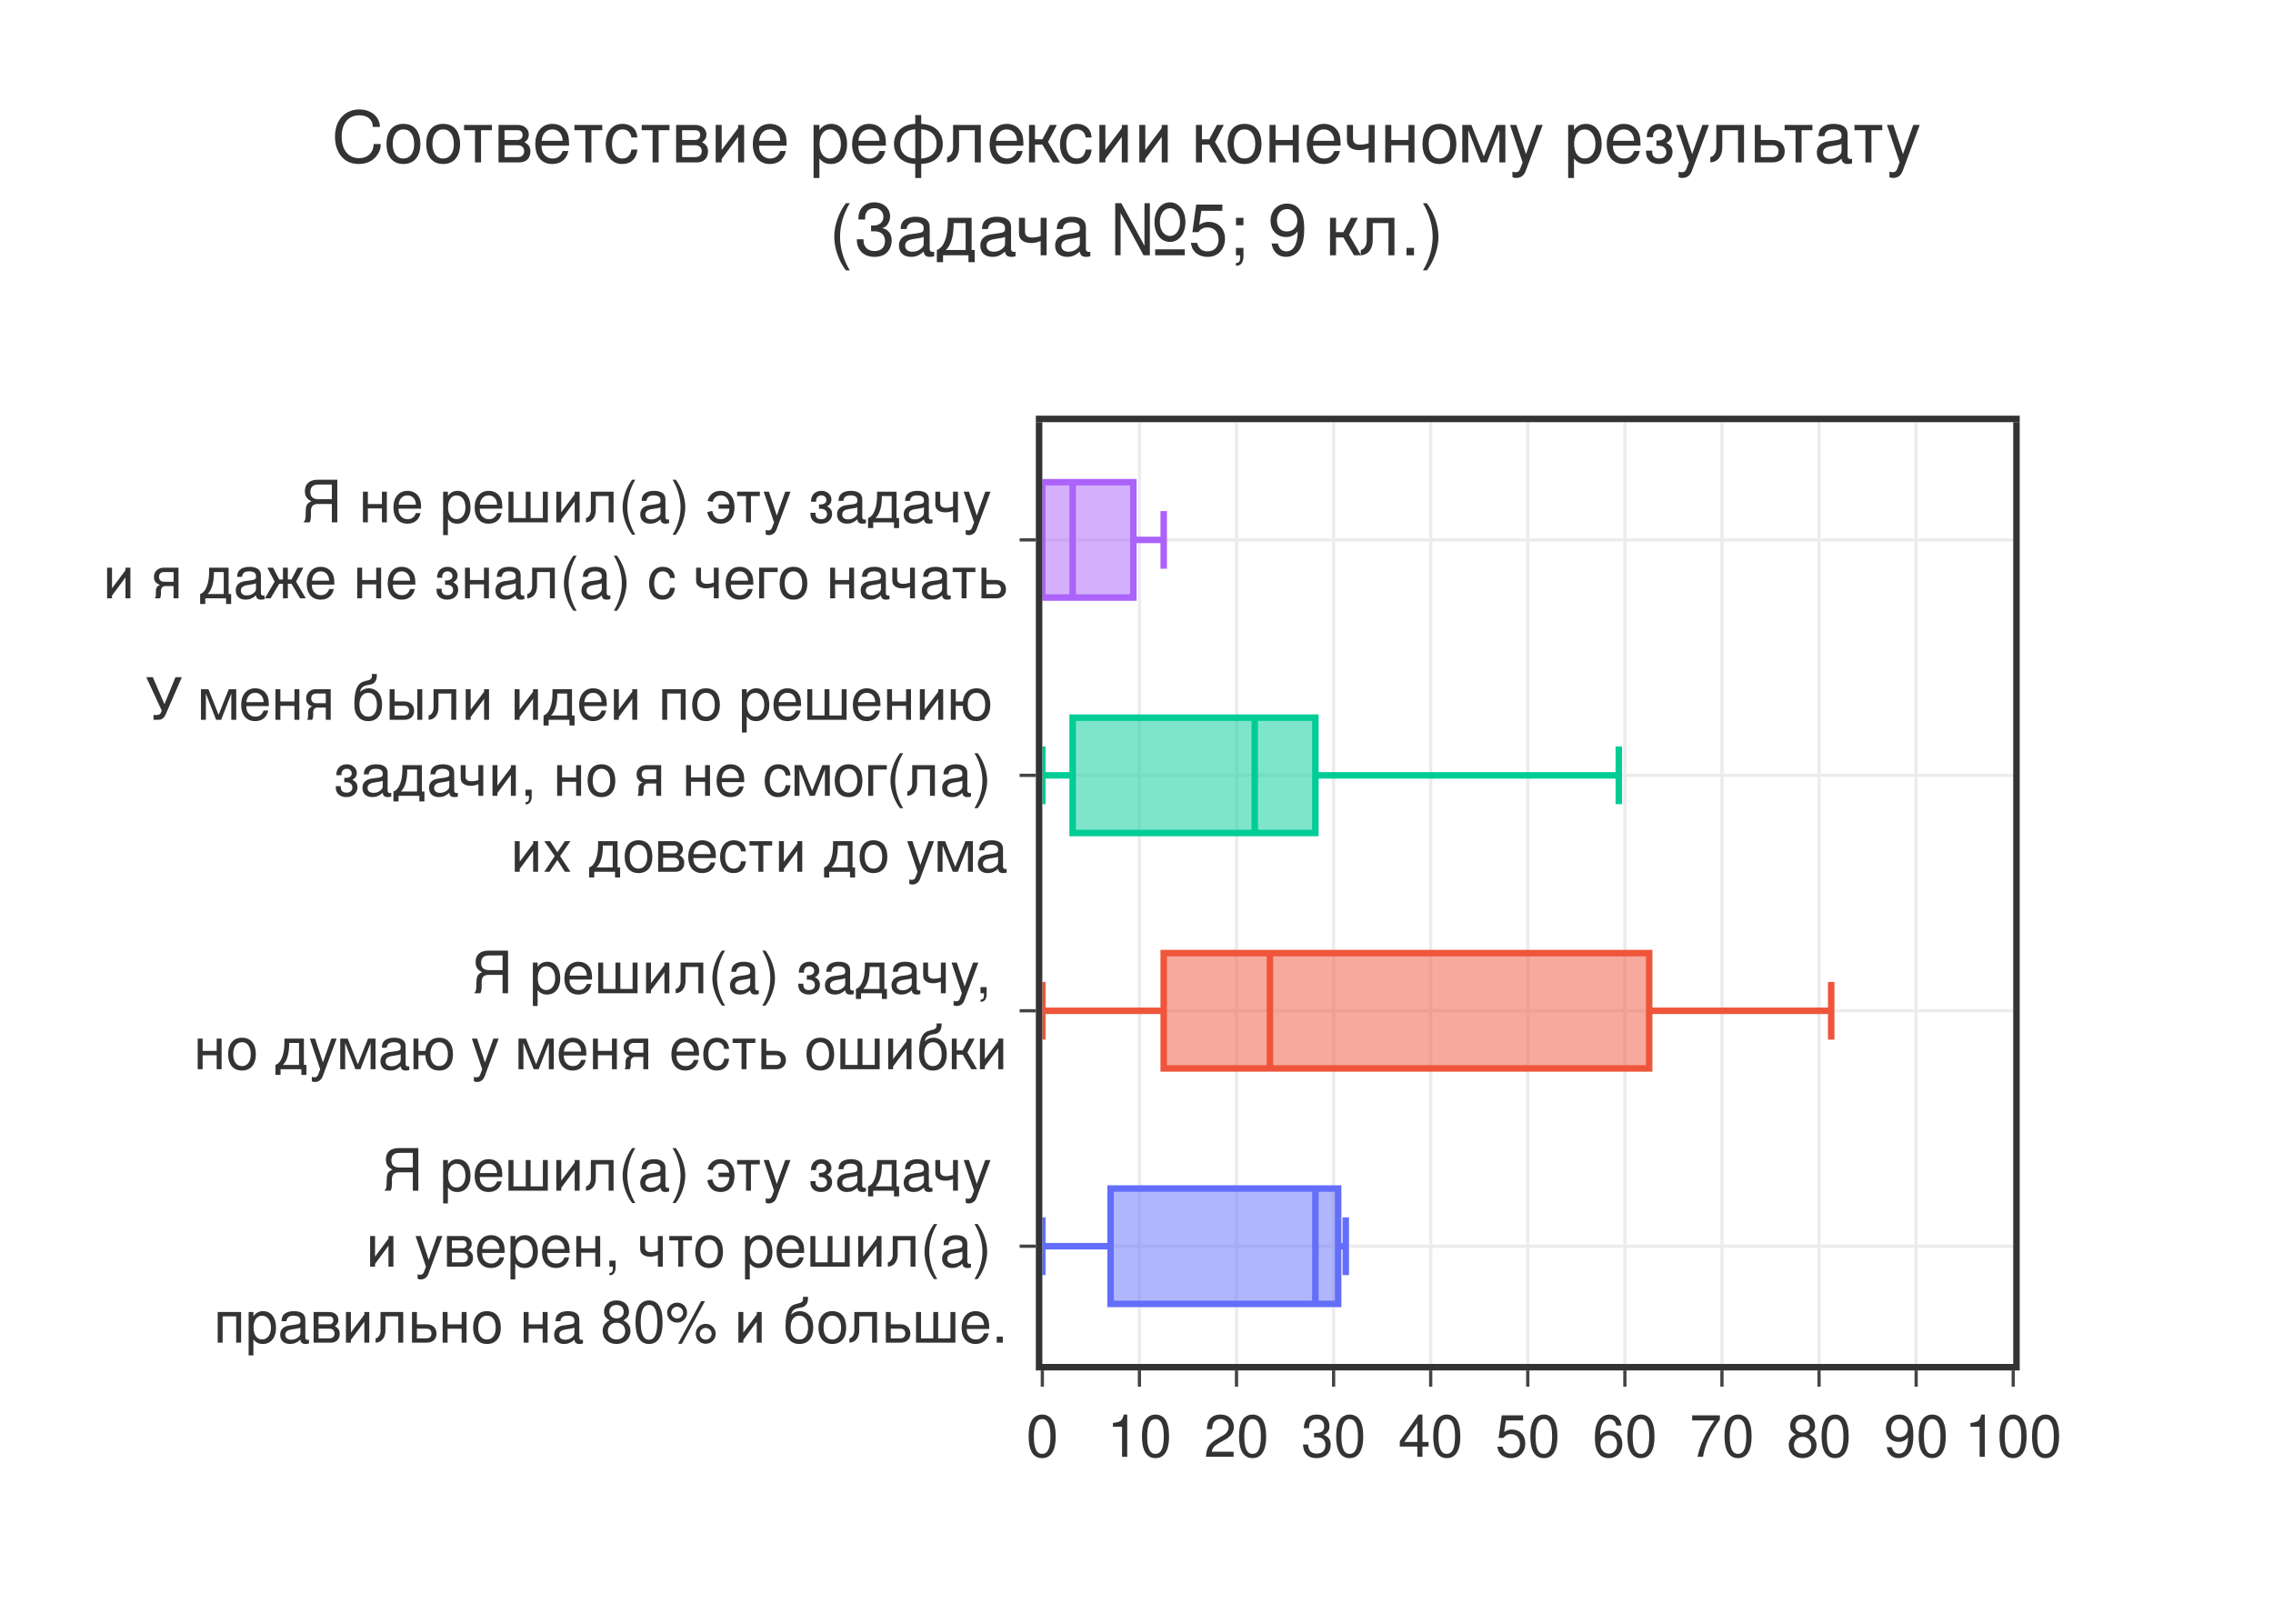
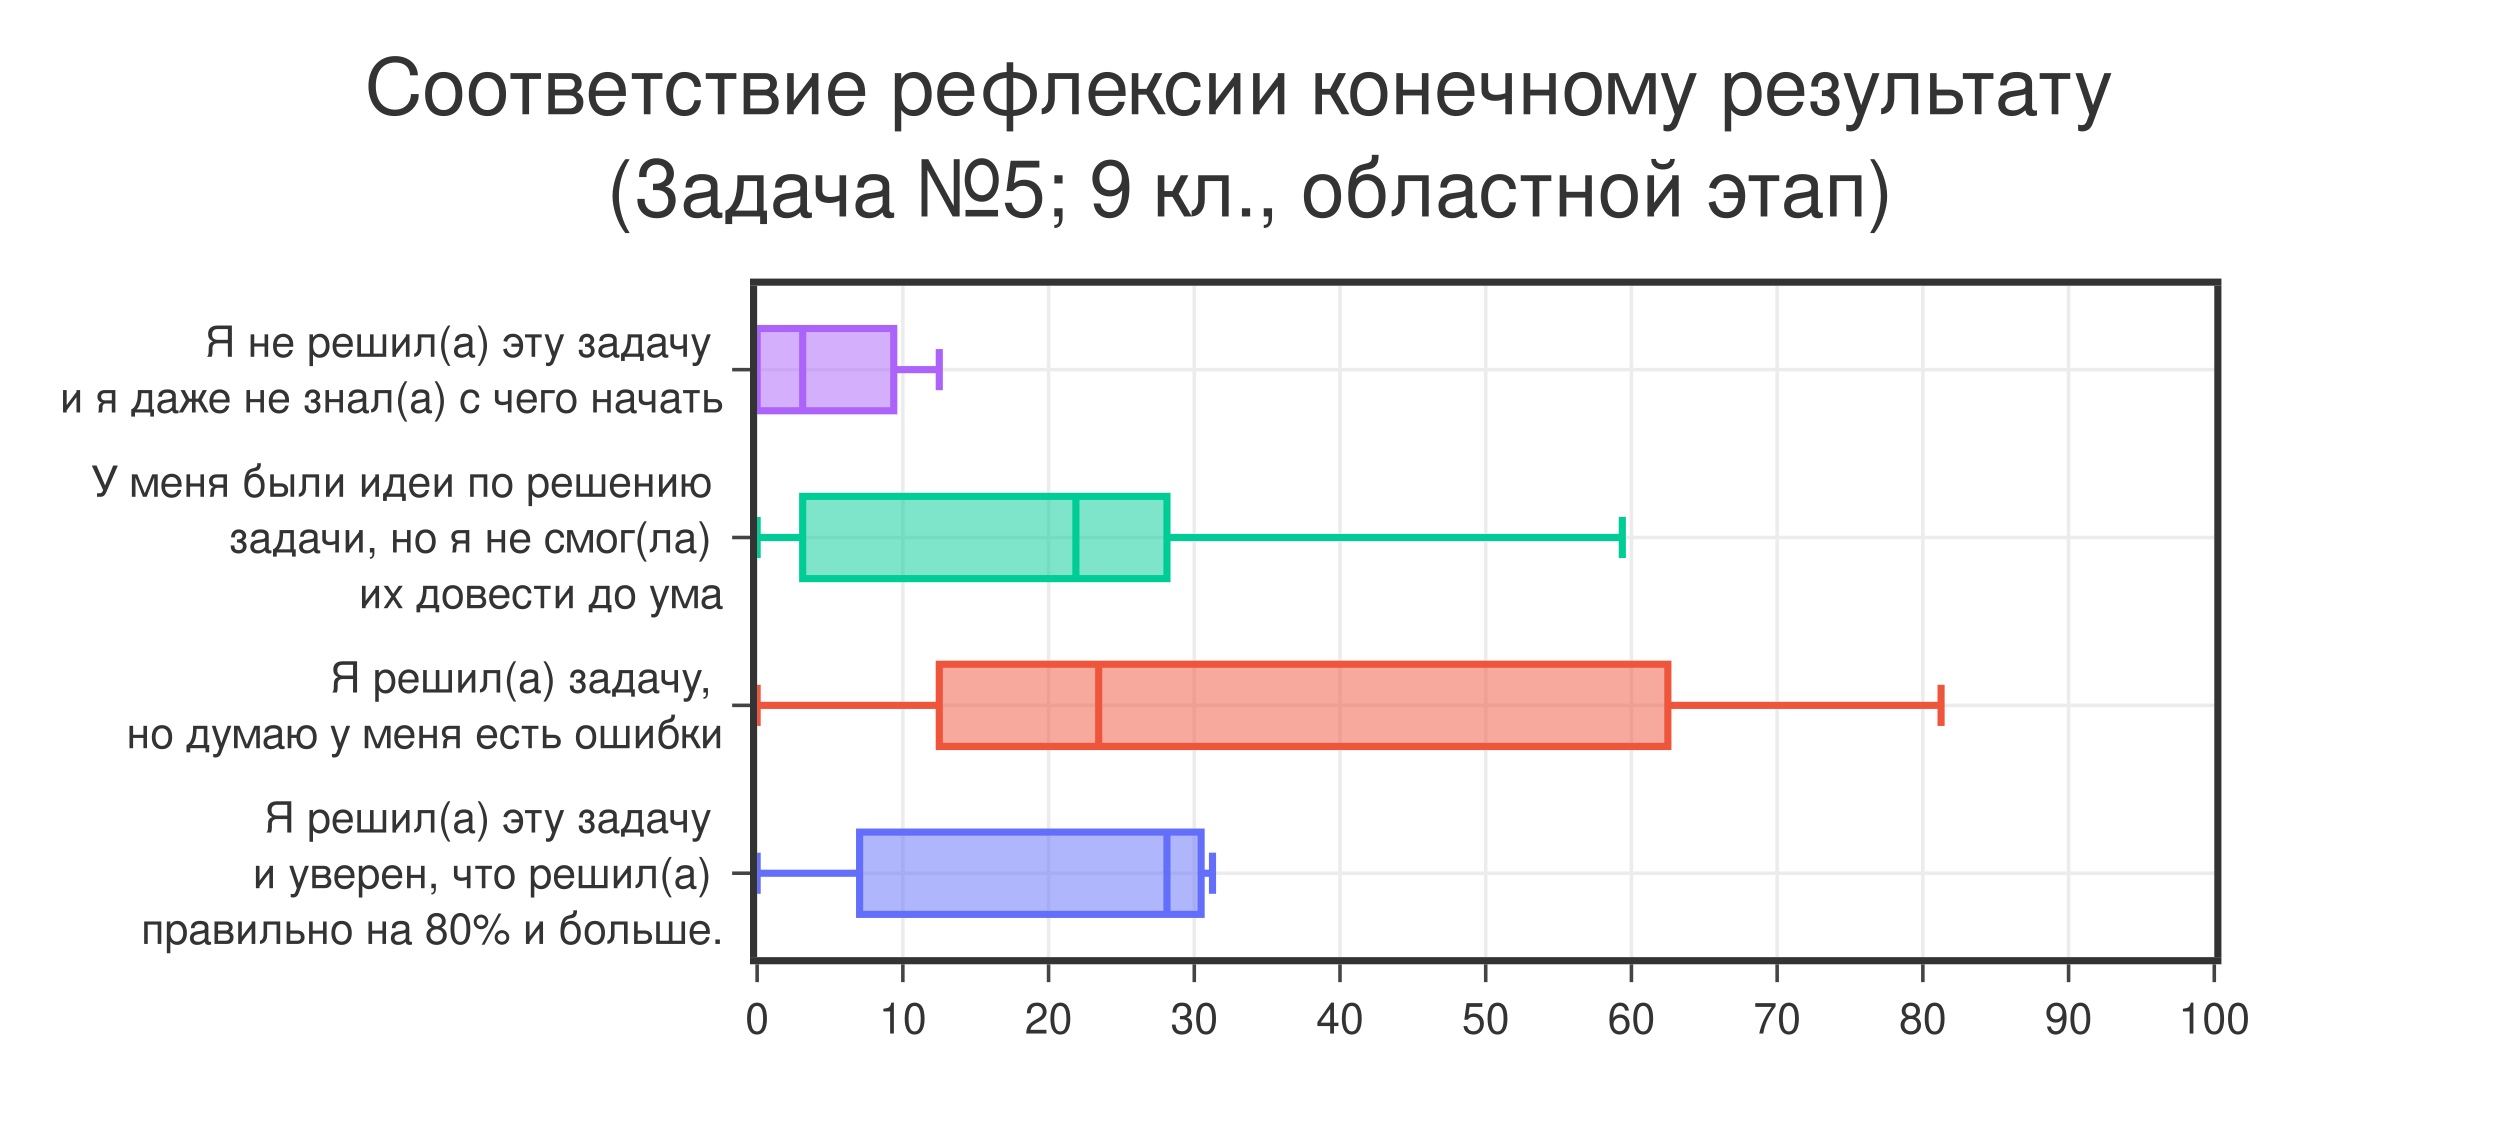
- <svg xmlns="http://www.w3.org/2000/svg" class="main-svg" width="700" height="500" style="" viewBox="0 0 700 500">
-   <rect x="0" y="0" width="700" height="500" style="fill: rgb(255, 255, 255); fill-opacity: 1;" />
-   <defs id="defs-ca51b5">
+ <svg xmlns="http://www.w3.org/2000/svg" class="main-svg" width="700" height="320" style="" viewBox="0 0 700 320">
+   <rect x="0" y="0" width="700" height="320" style="fill: rgb(255, 255, 255); fill-opacity: 1;" />
+   <defs id="defs-35a2ec">
    <g class="clips">
-       <clipPath id="clipca51b5xyplot" class="plotclip">
-         <rect width="299" height="290" />
+       <clipPath id="clip35a2ecxyplot" class="plotclip">
+         <rect width="408" height="188" />
      </clipPath>
-       <clipPath class="axesclip" id="clipca51b5x">
-         <rect x="321" y="0" width="299" height="500" />
+       <clipPath class="axesclip" id="clip35a2ecx">
+         <rect x="212" y="0" width="408" height="320" />
      </clipPath>
-       <clipPath class="axesclip" id="clipca51b5y">
-         <rect x="0" y="130" width="700" height="290" />
+       <clipPath class="axesclip" id="clip35a2ecy">
+         <rect x="0" y="80" width="700" height="188" />
      </clipPath>
-       <clipPath class="axesclip" id="clipca51b5xy">
-         <rect x="321" y="130" width="299" height="290" />
+       <clipPath class="axesclip" id="clip35a2ecxy">
+         <rect x="212" y="80" width="408" height="188" />
      </clipPath>
    </g>
    <g class="gradients" />
    <g class="patterns" />
  </defs>
  <g class="bglayer" />
  <g class="layer-below">
    <g class="imagelayer" />
    <g class="shapelayer" />
  </g>
  <g class="cartesianlayer">
    <g class="subplot xy">
      <g class="layer-subplot">
        <g class="shapelayer" />
        <g class="imagelayer" />
      </g>
      <g class="minor-gridlayer">
        <g class="x" />
        <g class="y" />
      </g>
      <g class="gridlayer">
        <g class="x">
-           <path class="xgrid crisp" transform="translate(350.9,0)" d="M0,130v290" style="stroke: rgb(236, 236, 236); stroke-opacity: 1; stroke-width: 1px;" />
-           <path class="xgrid crisp" transform="translate(380.8,0)" d="M0,130v290" style="stroke: rgb(236, 236, 236); stroke-opacity: 1; stroke-width: 1px;" />
-           <path class="xgrid crisp" transform="translate(410.7,0)" d="M0,130v290" style="stroke: rgb(236, 236, 236); stroke-opacity: 1; stroke-width: 1px;" />
-           <path class="xgrid crisp" transform="translate(440.6,0)" d="M0,130v290" style="stroke: rgb(236, 236, 236); stroke-opacity: 1; stroke-width: 1px;" />
-           <path class="xgrid crisp" transform="translate(470.5,0)" d="M0,130v290" style="stroke: rgb(236, 236, 236); stroke-opacity: 1; stroke-width: 1px;" />
-           <path class="xgrid crisp" transform="translate(500.4,0)" d="M0,130v290" style="stroke: rgb(236, 236, 236); stroke-opacity: 1; stroke-width: 1px;" />
-           <path class="xgrid crisp" transform="translate(530.3,0)" d="M0,130v290" style="stroke: rgb(236, 236, 236); stroke-opacity: 1; stroke-width: 1px;" />
-           <path class="xgrid crisp" transform="translate(560.2,0)" d="M0,130v290" style="stroke: rgb(236, 236, 236); stroke-opacity: 1; stroke-width: 1px;" />
-           <path class="xgrid crisp" transform="translate(590.1,0)" d="M0,130v290" style="stroke: rgb(236, 236, 236); stroke-opacity: 1; stroke-width: 1px;" />
+           <path class="xgrid crisp" transform="translate(252.8,0)" d="M0,80v188" style="stroke: rgb(236, 236, 236); stroke-opacity: 1; stroke-width: 1px;" />
+           <path class="xgrid crisp" transform="translate(293.6,0)" d="M0,80v188" style="stroke: rgb(236, 236, 236); stroke-opacity: 1; stroke-width: 1px;" />
+           <path class="xgrid crisp" transform="translate(334.4,0)" d="M0,80v188" style="stroke: rgb(236, 236, 236); stroke-opacity: 1; stroke-width: 1px;" />
+           <path class="xgrid crisp" transform="translate(375.2,0)" d="M0,80v188" style="stroke: rgb(236, 236, 236); stroke-opacity: 1; stroke-width: 1px;" />
+           <path class="xgrid crisp" transform="translate(416,0)" d="M0,80v188" style="stroke: rgb(236, 236, 236); stroke-opacity: 1; stroke-width: 1px;" />
+           <path class="xgrid crisp" transform="translate(456.8,0)" d="M0,80v188" style="stroke: rgb(236, 236, 236); stroke-opacity: 1; stroke-width: 1px;" />
+           <path class="xgrid crisp" transform="translate(497.6,0)" d="M0,80v188" style="stroke: rgb(236, 236, 236); stroke-opacity: 1; stroke-width: 1px;" />
+           <path class="xgrid crisp" transform="translate(538.4,0)" d="M0,80v188" style="stroke: rgb(236, 236, 236); stroke-opacity: 1; stroke-width: 1px;" />
+           <path class="xgrid crisp" transform="translate(579.2,0)" d="M0,80v188" style="stroke: rgb(236, 236, 236); stroke-opacity: 1; stroke-width: 1px;" />
        </g>
        <g class="y">
-           <path class="ygrid crisp" transform="translate(0,383.75)" d="M321,0h299" style="stroke: rgb(236, 236, 236); stroke-opacity: 1; stroke-width: 1px;" />
-           <path class="ygrid crisp" transform="translate(0,311.25)" d="M321,0h299" style="stroke: rgb(236, 236, 236); stroke-opacity: 1; stroke-width: 1px;" />
-           <path class="ygrid crisp" transform="translate(0,238.75)" d="M321,0h299" style="stroke: rgb(236, 236, 236); stroke-opacity: 1; stroke-width: 1px;" />
-           <path class="ygrid crisp" transform="translate(0,166.25)" d="M321,0h299" style="stroke: rgb(236, 236, 236); stroke-opacity: 1; stroke-width: 1px;" />
+           <path class="ygrid crisp" transform="translate(0,244.5)" d="M212,0h408" style="stroke: rgb(236, 236, 236); stroke-opacity: 1; stroke-width: 1px;" />
+           <path class="ygrid crisp" transform="translate(0,197.5)" d="M212,0h408" style="stroke: rgb(236, 236, 236); stroke-opacity: 1; stroke-width: 1px;" />
+           <path class="ygrid crisp" transform="translate(0,150.5)" d="M212,0h408" style="stroke: rgb(236, 236, 236); stroke-opacity: 1; stroke-width: 1px;" />
+           <path class="ygrid crisp" transform="translate(0,103.5)" d="M212,0h408" style="stroke: rgb(236, 236, 236); stroke-opacity: 1; stroke-width: 1px;" />
        </g>
      </g>
      <g class="zerolinelayer" />
      <path class="xlines-below" />
      <path class="ylines-below" />
      <g class="overlines-below" />
      <g class="xaxislayer-below" />
      <g class="yaxislayer-below" />
      <g class="overaxes-below" />
-       <g class="plot" transform="translate(321,130)" clip-path="url(#clipca51b5xyplot)">
+       <g class="plot" transform="translate(212,80)" clip-path="url(#clip35a2ecxyplot)">
        <g class="boxlayer mlayer">
          <g class="trace boxes" style="opacity: 1;">
-             <path class="box" d="M84.09,271.51V235.99M21.02,271.51V235.99H91.1V271.51ZM21.02,253.75H0M91.1,253.75H93.44M0,262.63V244.87M93.44,262.63V244.87" style="vector-effect: non-scaling-stroke; stroke-width: 2px; stroke: rgb(99, 110, 250); stroke-opacity: 1; fill: rgb(99, 110, 250); fill-opacity: 0.5;" />
+             <path class="box" d="M114.75,176.02V152.99M28.69,176.02V152.99H124.31V176.02ZM28.69,164.5H0M124.31,164.5H127.5M0,170.26V158.74M127.5,170.26V158.74" style="vector-effect: non-scaling-stroke; stroke-width: 2px; stroke: rgb(99, 110, 250); stroke-opacity: 1; fill: rgb(99, 110, 250); fill-opacity: 0.5;" />
            <g class="points" />
          </g>
          <g class="trace boxes" style="opacity: 1;">
-             <path class="box" d="M70.08,199.01V163.49M37.38,199.01V163.49H186.88V199.01ZM37.38,181.25H0M186.88,181.25H242.94M0,190.13V172.37M242.94,190.13V172.37" style="vector-effect: non-scaling-stroke; stroke-width: 2px; stroke: rgb(239, 85, 59); stroke-opacity: 1; fill: rgb(239, 85, 59); fill-opacity: 0.5;" />
+             <path class="box" d="M95.63,129.01V105.99M51,129.01V105.99H255V129.01ZM51,117.5H0M255,117.5H331.5M0,123.26V111.74M331.5,123.26V111.74" style="vector-effect: non-scaling-stroke; stroke-width: 2px; stroke: rgb(239, 85, 59); stroke-opacity: 1; fill: rgb(239, 85, 59); fill-opacity: 0.5;" />
            <g class="points" />
          </g>
          <g class="trace boxes" style="opacity: 1;">
-             <path class="box" d="M65.41,126.51V90.99M9.34,126.51V90.99H84.09V126.51ZM9.34,108.75H0M84.09,108.75H177.53M0,117.63V99.87M177.53,117.63V99.87" style="vector-effect: non-scaling-stroke; stroke-width: 2px; stroke: rgb(0, 204, 150); stroke-opacity: 1; fill: rgb(0, 204, 150); fill-opacity: 0.5;" />
+             <path class="box" d="M89.25,82.02V58.99M12.75,82.02V58.99H114.75V82.02ZM12.75,70.5H0M114.75,70.5H242.25M0,76.26V64.74M242.25,76.26V64.74" style="vector-effect: non-scaling-stroke; stroke-width: 2px; stroke: rgb(0, 204, 150); stroke-opacity: 1; fill: rgb(0, 204, 150); fill-opacity: 0.5;" />
            <g class="points" />
          </g>
          <g class="trace boxes" style="opacity: 1;">
-             <path class="box" d="M9.34,54.01V18.49M0,54.01V18.49H28.03V54.01ZM0,36.25H0M28.03,36.25H37.38M0,45.13V27.37M37.38,45.13V27.37" style="vector-effect: non-scaling-stroke; stroke-width: 2px; stroke: rgb(171, 99, 250); stroke-opacity: 1; fill: rgb(171, 99, 250); fill-opacity: 0.5;" />
+             <path class="box" d="M12.75,35.02V11.98M0,35.02V11.98H38.25V35.02ZM0,23.5H0M38.25,23.5H51M0,29.26V17.74M51,29.26V17.74" style="vector-effect: non-scaling-stroke; stroke-width: 2px; stroke: rgb(171, 99, 250); stroke-opacity: 1; fill: rgb(171, 99, 250); fill-opacity: 0.5;" />
            <g class="points" />
          </g>
        </g>
      </g>
      <g class="overplot" />
-       <path class="xlines-above crisp" d="M319,421H622M319,129H622" style="fill: none; stroke-width: 2px; stroke: rgb(51, 51, 51); stroke-opacity: 1;" />
-       <path class="ylines-above crisp" d="M320,130V420M621,130V420" style="fill: none; stroke-width: 2px; stroke: rgb(51, 51, 51); stroke-opacity: 1;" />
+       <path class="xlines-above crisp" d="M210,269H622M210,79H622" style="fill: none; stroke-width: 2px; stroke: rgb(51, 51, 51); stroke-opacity: 1;" />
+       <path class="ylines-above crisp" d="M211,80V268M621,80V268" style="fill: none; stroke-width: 2px; stroke: rgb(51, 51, 51); stroke-opacity: 1;" />
      <g class="overlines-above" />
      <g class="xaxislayer-above">
-         <path class="xtick ticks crisp" d="M0,422v5" transform="translate(321,0)" style="stroke: rgb(68, 68, 68); stroke-opacity: 1; stroke-width: 1px;" />
-         <path class="xtick ticks crisp" d="M0,422v5" transform="translate(350.9,0)" style="stroke: rgb(68, 68, 68); stroke-opacity: 1; stroke-width: 1px;" />
-         <path class="xtick ticks crisp" d="M0,422v5" transform="translate(380.8,0)" style="stroke: rgb(68, 68, 68); stroke-opacity: 1; stroke-width: 1px;" />
-         <path class="xtick ticks crisp" d="M0,422v5" transform="translate(410.7,0)" style="stroke: rgb(68, 68, 68); stroke-opacity: 1; stroke-width: 1px;" />
-         <path class="xtick ticks crisp" d="M0,422v5" transform="translate(440.6,0)" style="stroke: rgb(68, 68, 68); stroke-opacity: 1; stroke-width: 1px;" />
-         <path class="xtick ticks crisp" d="M0,422v5" transform="translate(470.5,0)" style="stroke: rgb(68, 68, 68); stroke-opacity: 1; stroke-width: 1px;" />
-         <path class="xtick ticks crisp" d="M0,422v5" transform="translate(500.4,0)" style="stroke: rgb(68, 68, 68); stroke-opacity: 1; stroke-width: 1px;" />
-         <path class="xtick ticks crisp" d="M0,422v5" transform="translate(530.3,0)" style="stroke: rgb(68, 68, 68); stroke-opacity: 1; stroke-width: 1px;" />
-         <path class="xtick ticks crisp" d="M0,422v5" transform="translate(560.2,0)" style="stroke: rgb(68, 68, 68); stroke-opacity: 1; stroke-width: 1px;" />
-         <path class="xtick ticks crisp" d="M0,422v5" transform="translate(590.1,0)" style="stroke: rgb(68, 68, 68); stroke-opacity: 1; stroke-width: 1px;" />
-         <path class="xtick ticks crisp" d="M0,422v5" transform="translate(620,0)" style="stroke: rgb(68, 68, 68); stroke-opacity: 1; stroke-width: 1px;" />
+         <path class="xtick ticks crisp" d="M0,270v5" transform="translate(212,0)" style="stroke: rgb(68, 68, 68); stroke-opacity: 1; stroke-width: 1px;" />
+         <path class="xtick ticks crisp" d="M0,270v5" transform="translate(252.8,0)" style="stroke: rgb(68, 68, 68); stroke-opacity: 1; stroke-width: 1px;" />
+         <path class="xtick ticks crisp" d="M0,270v5" transform="translate(293.6,0)" style="stroke: rgb(68, 68, 68); stroke-opacity: 1; stroke-width: 1px;" />
+         <path class="xtick ticks crisp" d="M0,270v5" transform="translate(334.4,0)" style="stroke: rgb(68, 68, 68); stroke-opacity: 1; stroke-width: 1px;" />
+         <path class="xtick ticks crisp" d="M0,270v5" transform="translate(375.2,0)" style="stroke: rgb(68, 68, 68); stroke-opacity: 1; stroke-width: 1px;" />
+         <path class="xtick ticks crisp" d="M0,270v5" transform="translate(416,0)" style="stroke: rgb(68, 68, 68); stroke-opacity: 1; stroke-width: 1px;" />
+         <path class="xtick ticks crisp" d="M0,270v5" transform="translate(456.8,0)" style="stroke: rgb(68, 68, 68); stroke-opacity: 1; stroke-width: 1px;" />
+         <path class="xtick ticks crisp" d="M0,270v5" transform="translate(497.6,0)" style="stroke: rgb(68, 68, 68); stroke-opacity: 1; stroke-width: 1px;" />
+         <path class="xtick ticks crisp" d="M0,270v5" transform="translate(538.4,0)" style="stroke: rgb(68, 68, 68); stroke-opacity: 1; stroke-width: 1px;" />
+         <path class="xtick ticks crisp" d="M0,270v5" transform="translate(579.2,0)" style="stroke: rgb(68, 68, 68); stroke-opacity: 1; stroke-width: 1px;" />
+         <path class="xtick ticks crisp" d="M0,270v5" transform="translate(620,0)" style="stroke: rgb(68, 68, 68); stroke-opacity: 1; stroke-width: 1px;" />
        <g class="xtick">
-           <text text-anchor="middle" x="0" y="448.6" transform="translate(321,0)" style="font-family: Helvetica; font-size: 18px; fill: rgb(51, 51, 51); fill-opacity: 1; white-space: pre; opacity: 1;">0</text>
+           <text text-anchor="middle" x="0" y="289.4" transform="translate(212,0)" style="font-family: Helvetica; font-size: 12px; fill: rgb(51, 51, 51); fill-opacity: 1; white-space: pre; opacity: 1;">0</text>
        </g>
        <g class="xtick">
-           <text text-anchor="middle" x="0" y="448.6" style="font-family: Helvetica; font-size: 18px; fill: rgb(51, 51, 51); fill-opacity: 1; white-space: pre; opacity: 1;" transform="translate(350.9,0)">10</text>
+           <text text-anchor="middle" x="0" y="289.4" style="font-family: Helvetica; font-size: 12px; fill: rgb(51, 51, 51); fill-opacity: 1; white-space: pre; opacity: 1;" transform="translate(252.8,0)">10</text>
        </g>
        <g class="xtick">
-           <text text-anchor="middle" x="0" y="448.6" style="font-family: Helvetica; font-size: 18px; fill: rgb(51, 51, 51); fill-opacity: 1; white-space: pre; opacity: 1;" transform="translate(380.8,0)">20</text>
+           <text text-anchor="middle" x="0" y="289.4" style="font-family: Helvetica; font-size: 12px; fill: rgb(51, 51, 51); fill-opacity: 1; white-space: pre; opacity: 1;" transform="translate(293.6,0)">20</text>
        </g>
        <g class="xtick">
-           <text text-anchor="middle" x="0" y="448.6" style="font-family: Helvetica; font-size: 18px; fill: rgb(51, 51, 51); fill-opacity: 1; white-space: pre; opacity: 1;" transform="translate(410.7,0)">30</text>
+           <text text-anchor="middle" x="0" y="289.4" style="font-family: Helvetica; font-size: 12px; fill: rgb(51, 51, 51); fill-opacity: 1; white-space: pre; opacity: 1;" transform="translate(334.4,0)">30</text>
        </g>
        <g class="xtick">
-           <text text-anchor="middle" x="0" y="448.6" style="font-family: Helvetica; font-size: 18px; fill: rgb(51, 51, 51); fill-opacity: 1; white-space: pre; opacity: 1;" transform="translate(440.6,0)">40</text>
+           <text text-anchor="middle" x="0" y="289.4" style="font-family: Helvetica; font-size: 12px; fill: rgb(51, 51, 51); fill-opacity: 1; white-space: pre; opacity: 1;" transform="translate(375.2,0)">40</text>
        </g>
        <g class="xtick">
-           <text text-anchor="middle" x="0" y="448.6" style="font-family: Helvetica; font-size: 18px; fill: rgb(51, 51, 51); fill-opacity: 1; white-space: pre; opacity: 1;" transform="translate(470.5,0)">50</text>
+           <text text-anchor="middle" x="0" y="289.4" style="font-family: Helvetica; font-size: 12px; fill: rgb(51, 51, 51); fill-opacity: 1; white-space: pre; opacity: 1;" transform="translate(416,0)">50</text>
        </g>
        <g class="xtick">
-           <text text-anchor="middle" x="0" y="448.6" style="font-family: Helvetica; font-size: 18px; fill: rgb(51, 51, 51); fill-opacity: 1; white-space: pre; opacity: 1;" transform="translate(500.4,0)">60</text>
+           <text text-anchor="middle" x="0" y="289.4" style="font-family: Helvetica; font-size: 12px; fill: rgb(51, 51, 51); fill-opacity: 1; white-space: pre; opacity: 1;" transform="translate(456.8,0)">60</text>
        </g>
        <g class="xtick">
-           <text text-anchor="middle" x="0" y="448.6" style="font-family: Helvetica; font-size: 18px; fill: rgb(51, 51, 51); fill-opacity: 1; white-space: pre; opacity: 1;" transform="translate(530.3,0)">70</text>
+           <text text-anchor="middle" x="0" y="289.4" style="font-family: Helvetica; font-size: 12px; fill: rgb(51, 51, 51); fill-opacity: 1; white-space: pre; opacity: 1;" transform="translate(497.6,0)">70</text>
        </g>
        <g class="xtick">
-           <text text-anchor="middle" x="0" y="448.6" style="font-family: Helvetica; font-size: 18px; fill: rgb(51, 51, 51); fill-opacity: 1; white-space: pre; opacity: 1;" transform="translate(560.2,0)">80</text>
+           <text text-anchor="middle" x="0" y="289.4" style="font-family: Helvetica; font-size: 12px; fill: rgb(51, 51, 51); fill-opacity: 1; white-space: pre; opacity: 1;" transform="translate(538.4,0)">80</text>
        </g>
        <g class="xtick">
-           <text text-anchor="middle" x="0" y="448.6" style="font-family: Helvetica; font-size: 18px; fill: rgb(51, 51, 51); fill-opacity: 1; white-space: pre; opacity: 1;" transform="translate(590.1,0)">90</text>
+           <text text-anchor="middle" x="0" y="289.4" style="font-family: Helvetica; font-size: 12px; fill: rgb(51, 51, 51); fill-opacity: 1; white-space: pre; opacity: 1;" transform="translate(579.2,0)">90</text>
        </g>
        <g class="xtick">
-           <text text-anchor="middle" x="0" y="448.6" style="font-family: Helvetica; font-size: 18px; fill: rgb(51, 51, 51); fill-opacity: 1; white-space: pre; opacity: 1;" transform="translate(620,0)">100</text>
+           <text text-anchor="middle" x="0" y="289.4" style="font-family: Helvetica; font-size: 12px; fill: rgb(51, 51, 51); fill-opacity: 1; white-space: pre; opacity: 1;" transform="translate(620,0)">100</text>
        </g>
      </g>
      <g class="yaxislayer-above">
-         <path class="ytick ticks crisp" d="M319,0h-5" transform="translate(0,383.75)" style="stroke: rgb(68, 68, 68); stroke-opacity: 1; stroke-width: 1px;" />
-         <path class="ytick ticks crisp" d="M319,0h-5" transform="translate(0,311.25)" style="stroke: rgb(68, 68, 68); stroke-opacity: 1; stroke-width: 1px;" />
-         <path class="ytick ticks crisp" d="M319,0h-5" transform="translate(0,238.75)" style="stroke: rgb(68, 68, 68); stroke-opacity: 1; stroke-width: 1px;" />
-         <path class="ytick ticks crisp" d="M319,0h-5" transform="translate(0,166.25)" style="stroke: rgb(68, 68, 68); stroke-opacity: 1; stroke-width: 1px;" />
+         <path class="ytick ticks crisp" d="M210,0h-5" transform="translate(0,244.5)" style="stroke: rgb(68, 68, 68); stroke-opacity: 1; stroke-width: 1px;" />
+         <path class="ytick ticks crisp" d="M210,0h-5" transform="translate(0,197.5)" style="stroke: rgb(68, 68, 68); stroke-opacity: 1; stroke-width: 1px;" />
+         <path class="ytick ticks crisp" d="M210,0h-5" transform="translate(0,150.5)" style="stroke: rgb(68, 68, 68); stroke-opacity: 1; stroke-width: 1px;" />
+         <path class="ytick ticks crisp" d="M210,0h-5" transform="translate(0,103.5)" style="stroke: rgb(68, 68, 68); stroke-opacity: 1; stroke-width: 1px;" />
        <g class="ytick">
-           <text text-anchor="end" x="310.4" y="6.3" transform="translate(0,383.75)translate(0,-23.4)" style="font-family: Helvetica; font-size: 18px; fill: rgb(51, 51, 51); fill-opacity: 1; white-space: pre; opacity: 1;">
-             <tspan class="line" dy="0em" x="310.4" y="6.3">Я решил(а) эту задачу</tspan>
-             <tspan class="line" dy="1.3em" x="310.4" y="6.3">и уверен, что решил(а)</tspan>
-             <tspan class="line" dy="2.6em" x="310.4" y="6.3">правильно на 80% и больше.</tspan>
+           <text text-anchor="end" x="202.6" y="4.2" transform="translate(0,244.5)translate(0,-15.6)" style="font-family: Helvetica; font-size: 12px; fill: rgb(51, 51, 51); fill-opacity: 1; white-space: pre; opacity: 1;">
+             <tspan class="line" dy="0em" x="202.6" y="4.2">Я решил(а) эту задачу</tspan>
+             <tspan class="line" dy="1.3em" x="202.6" y="4.2">и уверен, что решил(а)</tspan>
+             <tspan class="line" dy="2.6em" x="202.6" y="4.2">правильно на 80% и больше.</tspan>
          </text>
        </g>
        <g class="ytick">
-           <text text-anchor="end" x="310.4" y="6.3" transform="translate(0,311.25)translate(0,-11.7)" style="font-family: Helvetica; font-size: 18px; fill: rgb(51, 51, 51); fill-opacity: 1; white-space: pre; opacity: 1;">
-             <tspan class="line" dy="0em" x="310.4" y="6.3">Я решил(а) задачу,</tspan>
-             <tspan class="line" dy="1.3em" x="310.4" y="6.3">но думаю у меня есть ошибки</tspan>
+           <text text-anchor="end" x="202.6" y="4.2" transform="translate(0,197.5)translate(0,-7.8)" style="font-family: Helvetica; font-size: 12px; fill: rgb(51, 51, 51); fill-opacity: 1; white-space: pre; opacity: 1;">
+             <tspan class="line" dy="0em" x="202.6" y="4.2">Я решил(а) задачу,</tspan>
+             <tspan class="line" dy="1.3em" x="202.6" y="4.2">но думаю у меня есть ошибки</tspan>
          </text>
        </g>
        <g class="ytick">
-           <text text-anchor="end" x="310.4" y="6.3" transform="translate(0,238.75)translate(0,-23.4)" style="font-family: Helvetica; font-size: 18px; fill: rgb(51, 51, 51); fill-opacity: 1; white-space: pre; opacity: 1;">
-             <tspan class="line" dy="0em" x="310.4" y="6.3">У меня были идеи по решению</tspan>
-             <tspan class="line" dy="1.3em" x="310.4" y="6.3">задачи, но я не смог(ла)</tspan>
-             <tspan class="line" dy="2.6em" x="310.4" y="6.3">их довести до ума</tspan>
+           <text text-anchor="end" x="202.6" y="4.2" transform="translate(0,150.5)translate(0,-15.6)" style="font-family: Helvetica; font-size: 12px; fill: rgb(51, 51, 51); fill-opacity: 1; white-space: pre; opacity: 1;">
+             <tspan class="line" dy="0em" x="202.6" y="4.2">У меня были идеи по решению</tspan>
+             <tspan class="line" dy="1.3em" x="202.6" y="4.2">задачи, но я не смог(ла)</tspan>
+             <tspan class="line" dy="2.6em" x="202.6" y="4.2">их довести до ума</tspan>
          </text>
        </g>
        <g class="ytick">
-           <text text-anchor="end" x="310.4" y="6.3" transform="translate(0,166.25)translate(0,-11.7)" style="font-family: Helvetica; font-size: 18px; fill: rgb(51, 51, 51); fill-opacity: 1; white-space: pre; opacity: 1;">
-             <tspan class="line" dy="0em" x="310.4" y="6.3">Я не решил(а) эту задачу</tspan>
-             <tspan class="line" dy="1.3em" x="310.4" y="6.3">и я даже не знал(а) с чего начать</tspan>
+           <text text-anchor="end" x="202.6" y="4.2" transform="translate(0,103.5)translate(0,-7.8)" style="font-family: Helvetica; font-size: 12px; fill: rgb(51, 51, 51); fill-opacity: 1; white-space: pre; opacity: 1;">
+             <tspan class="line" dy="0em" x="202.6" y="4.2">Я не решил(а) эту задачу</tspan>
+             <tspan class="line" dy="1.3em" x="202.6" y="4.2">и я даже не знал(а) с чего начать</tspan>
          </text>
        </g>
      </g>
      <g class="overaxes-above" />
    </g>
  </g>
  <g class="polarlayer" />
  <g class="smithlayer" />
  <g class="ternarylayer" />
  <g class="geolayer" />
  <g class="funnelarealayer" />
  <g class="pielayer" />
  <g class="iciclelayer" />
  <g class="treemaplayer" />
  <g class="sunburstlayer" />
  <g class="glimages" />
-   <defs id="topdefs-ca51b5">
+   <defs id="topdefs-35a2ec">
    <g class="clips" />
  </defs>
  <g class="layer-above">
    <g class="imagelayer" />
    <g class="shapelayer" />
  </g>
  <g class="infolayer">
    <g class="g-gtitle">
-       <text class="gtitle" x="350" y="50" text-anchor="middle" dy="0.7em" style="font-family: Helvetica; font-size: 22px; fill: rgb(51, 51, 51); opacity: 1; font-weight: normal; white-space: pre;">
-         <tspan class="line" dy="0em" x="350" y="50">Соответствие рефлексии конечному результату</tspan>
-         <tspan class="line" dy="1.3em" x="350" y="50">(Задача №5; 9 кл.)</tspan>
+       <text class="gtitle" x="350" y="32" text-anchor="middle" dy="0.7em" style="font-family: Helvetica; font-size: 22px; fill: rgb(51, 51, 51); opacity: 1; font-weight: normal; white-space: pre;">
+         <tspan class="line" dy="0em" x="350" y="32">Соответствие рефлексии конечному результату</tspan>
+         <tspan class="line" dy="1.3em" x="350" y="32">(Задача №5; 9 кл., областной этап)</tspan>
      </text>
    </g>
    <g class="g-xtitle" />
    <g class="g-ytitle" />
  </g>
</svg>
